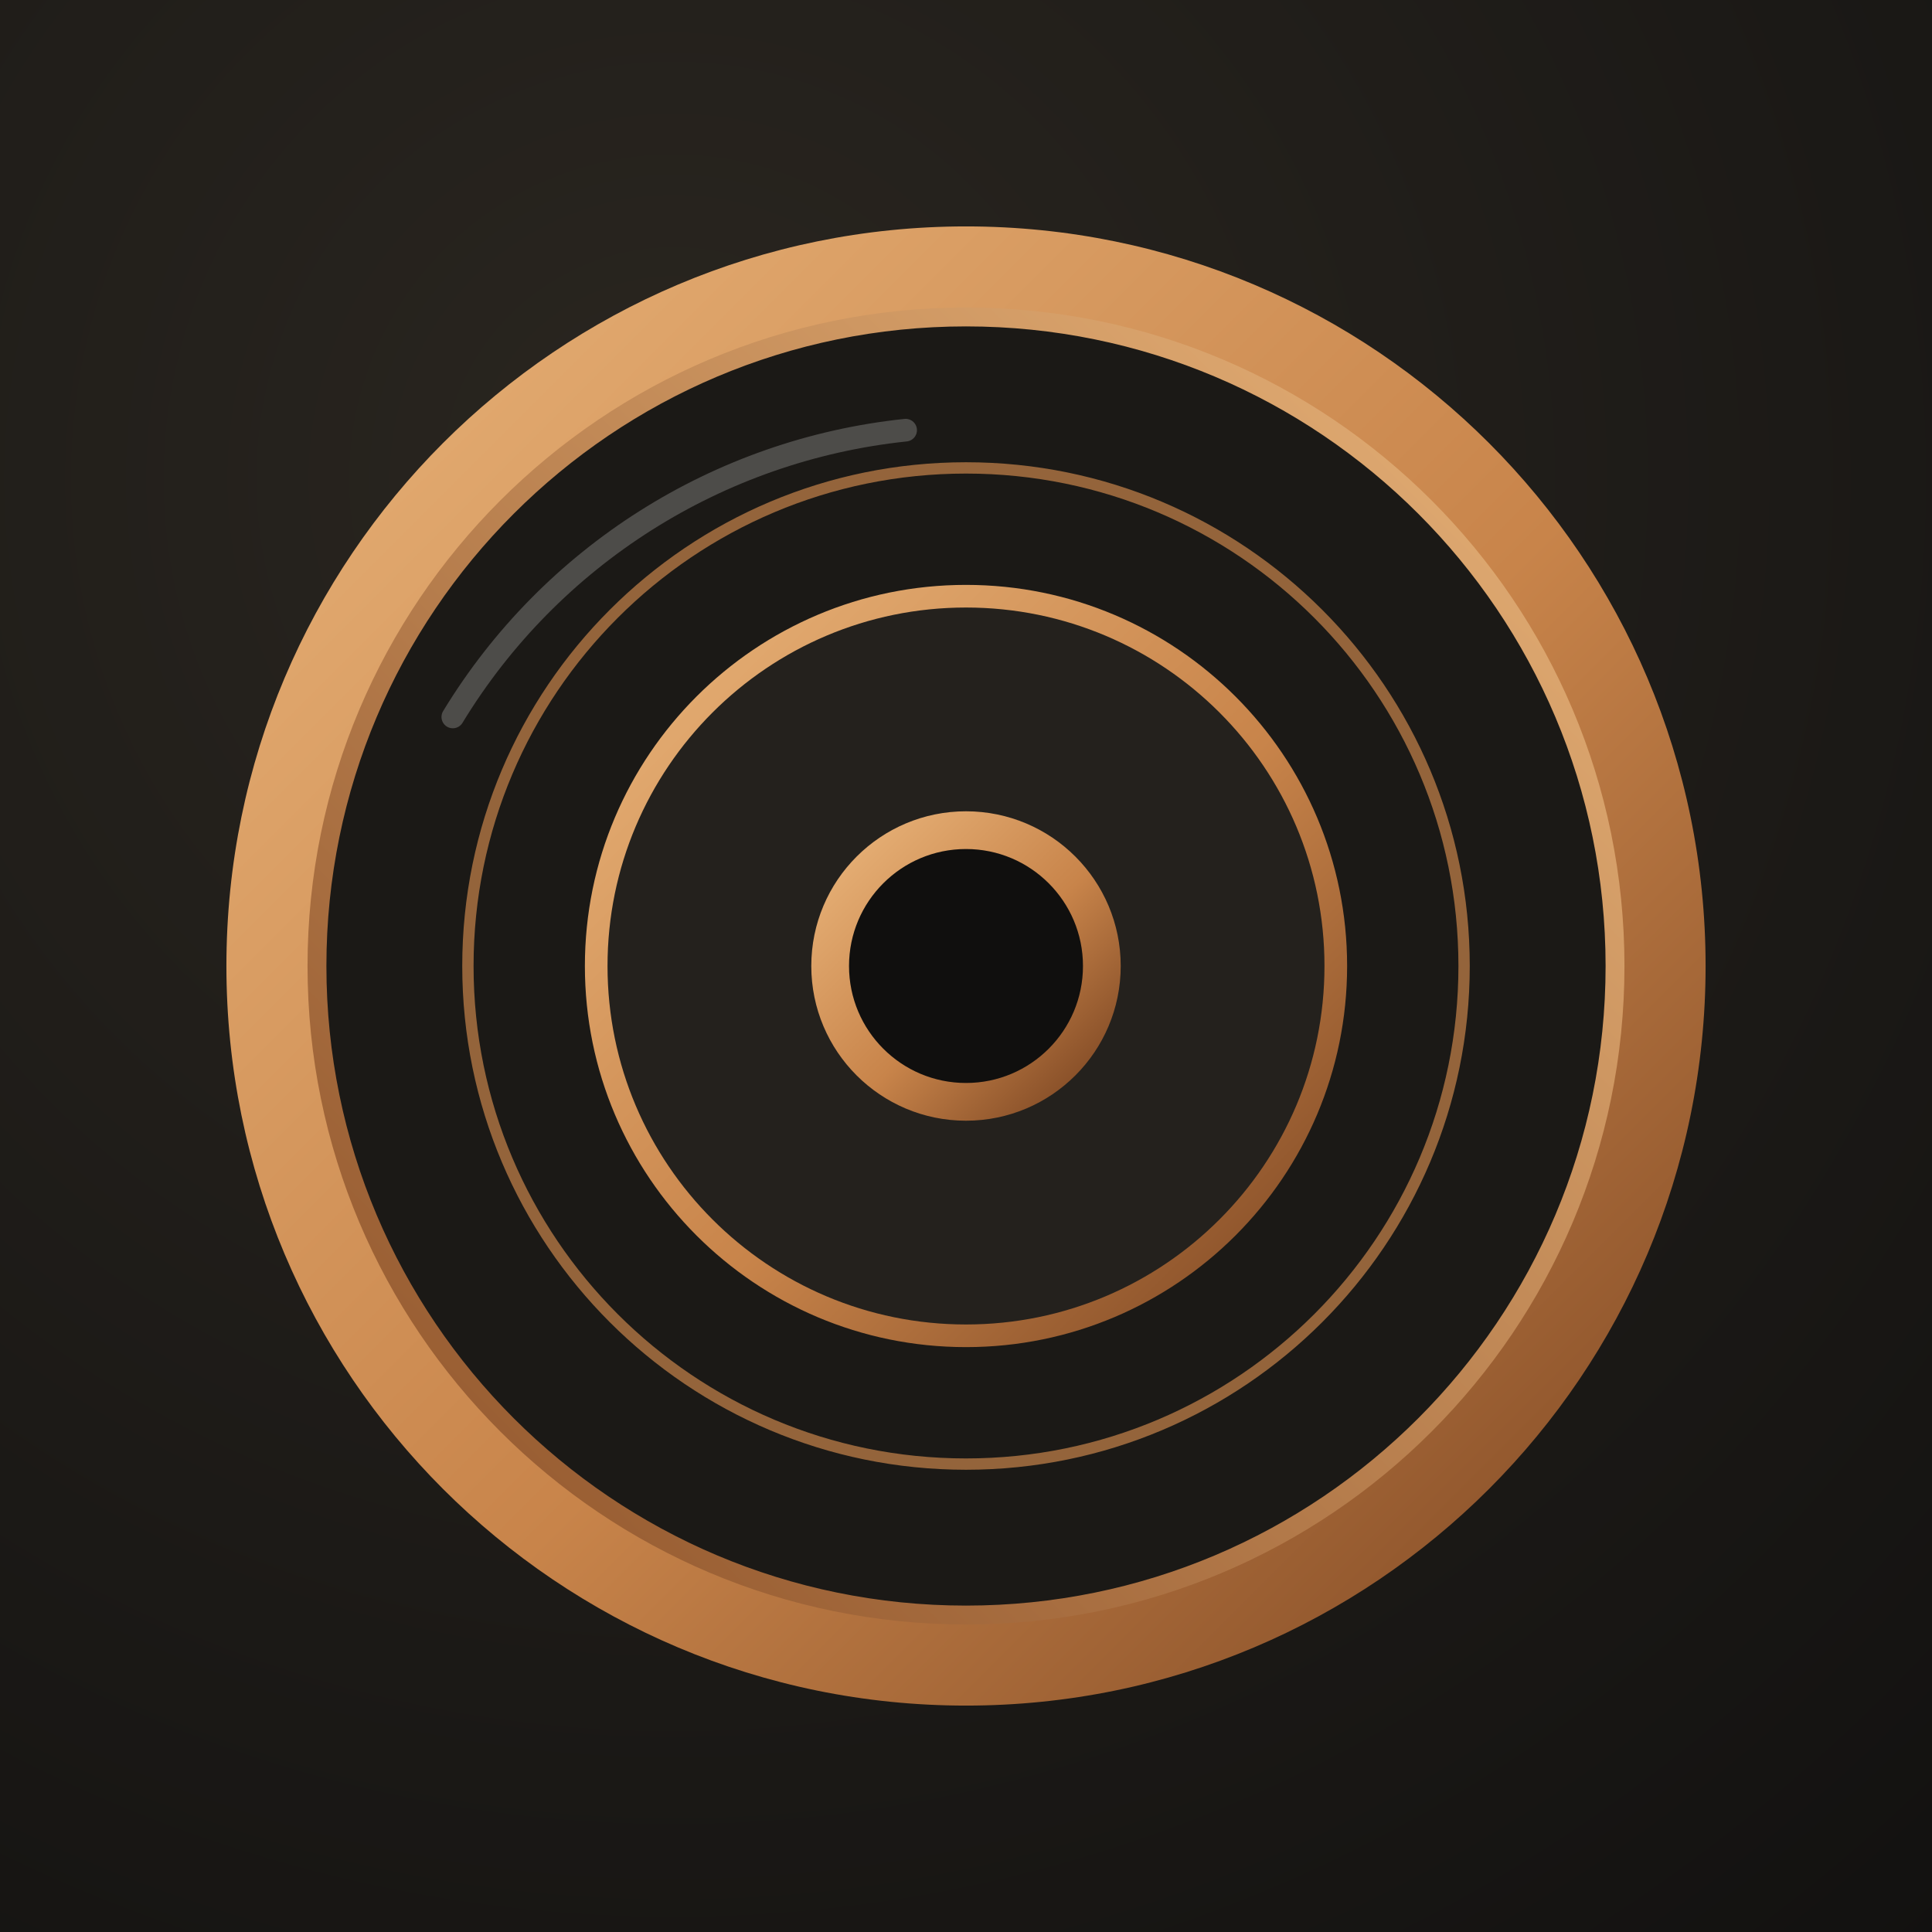
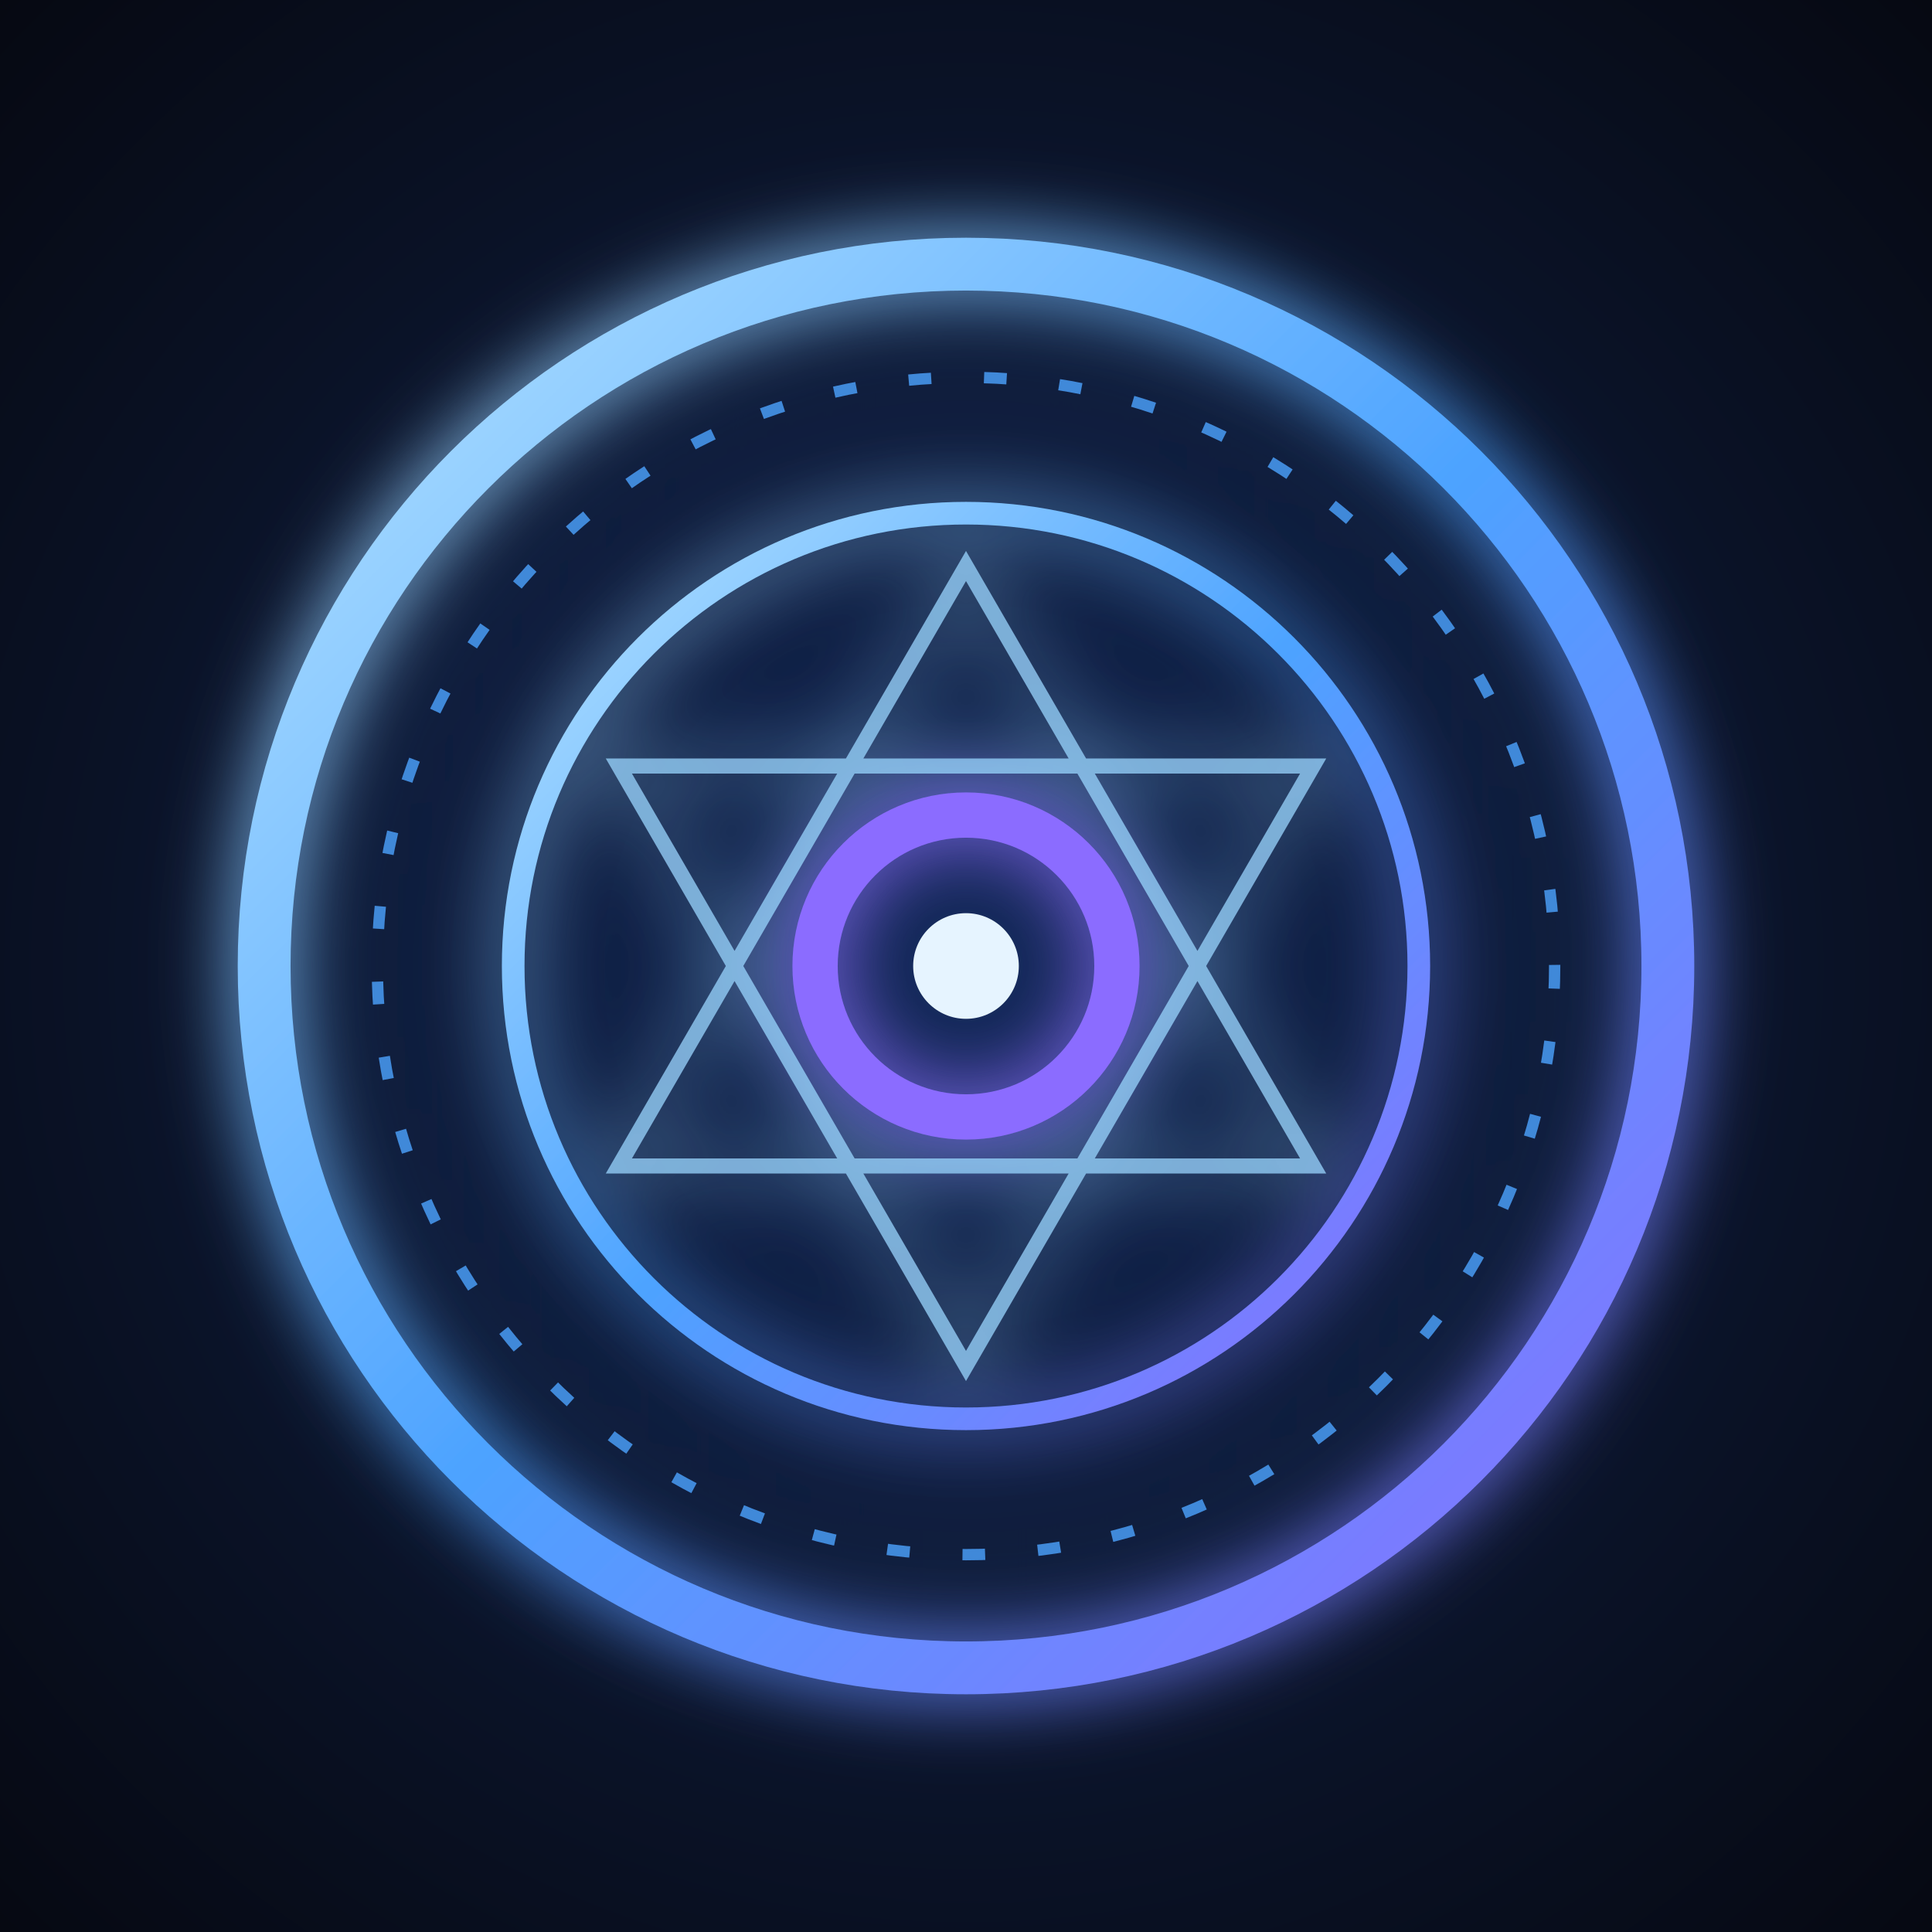
<svg xmlns="http://www.w3.org/2000/svg" viewBox="0 0 512 512">
  <defs>
-     <linearGradient id="cu" x1="0" y1="0" x2="1" y2="1">
-       <stop offset="0" stop-color="#e9b47a" />
-       <stop offset=".55" stop-color="#c8844a" />
-       <stop offset="1" stop-color="#7a4421" />
+     <radialGradient id="bg" cx=".5" cy=".5" r=".75">
+       <stop offset="0" stop-color="#13295a" />
+       <stop offset=".6" stop-color="#0a1226" />
+       <stop offset="1" stop-color="#05070e" />
+     </radialGradient>
+     <linearGradient id="bl" x1="0" y1="0" x2="1" y2="1">
+       <stop offset="0" stop-color="#b6e4ff" />
+       <stop offset=".5" stop-color="#4da3ff" />
+       <stop offset="1" stop-color="#8b6cff" />
    </linearGradient>
-     <linearGradient id="cu2" x1="1" y1="0" x2="0" y2="1">
-       <stop offset="0" stop-color="#e9b47a" />
-       <stop offset="1" stop-color="#8d5128" />
-     </linearGradient>
-     <radialGradient id="bg" cx=".35" cy=".25" r="1">
-       <stop offset="0" stop-color="#2a2620" />
-       <stop offset="1" stop-color="#121110" />
-     </radialGradient>
+     <filter id="gl" x="-30%" y="-30%" width="160%" height="160%">
+       <feGaussianBlur stdDeviation="10" result="b" />
+       <feMerge>
+         <feMergeNode in="b" />
+         <feMergeNode in="SourceGraphic" />
+       </feMerge>
+     </filter>
  </defs>
  <rect width="512" height="512" rx="0" fill="url(#bg)" />
-   <circle cx="256" cy="256" r="196" fill="url(#cu)" />
-   <circle cx="256" cy="256" r="172" fill="#1b1916" />
-   <circle cx="256" cy="256" r="172" fill="none" stroke="url(#cu2)" stroke-width="5" />
-   <circle cx="256" cy="256" r="132" fill="none" stroke="#c8844a" stroke-width="3" opacity=".7" />
-   <circle cx="256" cy="256" r="98" fill="#24211d" stroke="url(#cu)" stroke-width="6" />
-   <circle cx="256" cy="256" r="36" fill="#100f0e" stroke="url(#cu)" stroke-width="10" />
-   <path d="M120 190a160 160 0 0 1 120-76" fill="none" stroke="#fff" stroke-opacity=".22" stroke-width="6" stroke-linecap="round" />
+   <g fill="none" filter="url(#gl)">
+     <circle cx="256" cy="256" r="186" stroke="url(#bl)" stroke-width="14" />
+     <circle cx="256" cy="256" r="156" stroke="#4da3ff" stroke-width="3" stroke-dasharray="6 14" opacity=".8" />
+     <circle cx="256" cy="256" r="120" stroke="url(#bl)" stroke-width="6" />
+     <path d="M256 150l92 159H164z M256 362l-92-159h184z" stroke="#9ad6ff" stroke-width="4" opacity=".75" />
+     <circle cx="256" cy="256" r="40" stroke="#8b6cff" stroke-width="12" />
+   </g>
+   <circle cx="256" cy="256" r="14" fill="#e6f4ff" />
</svg>
